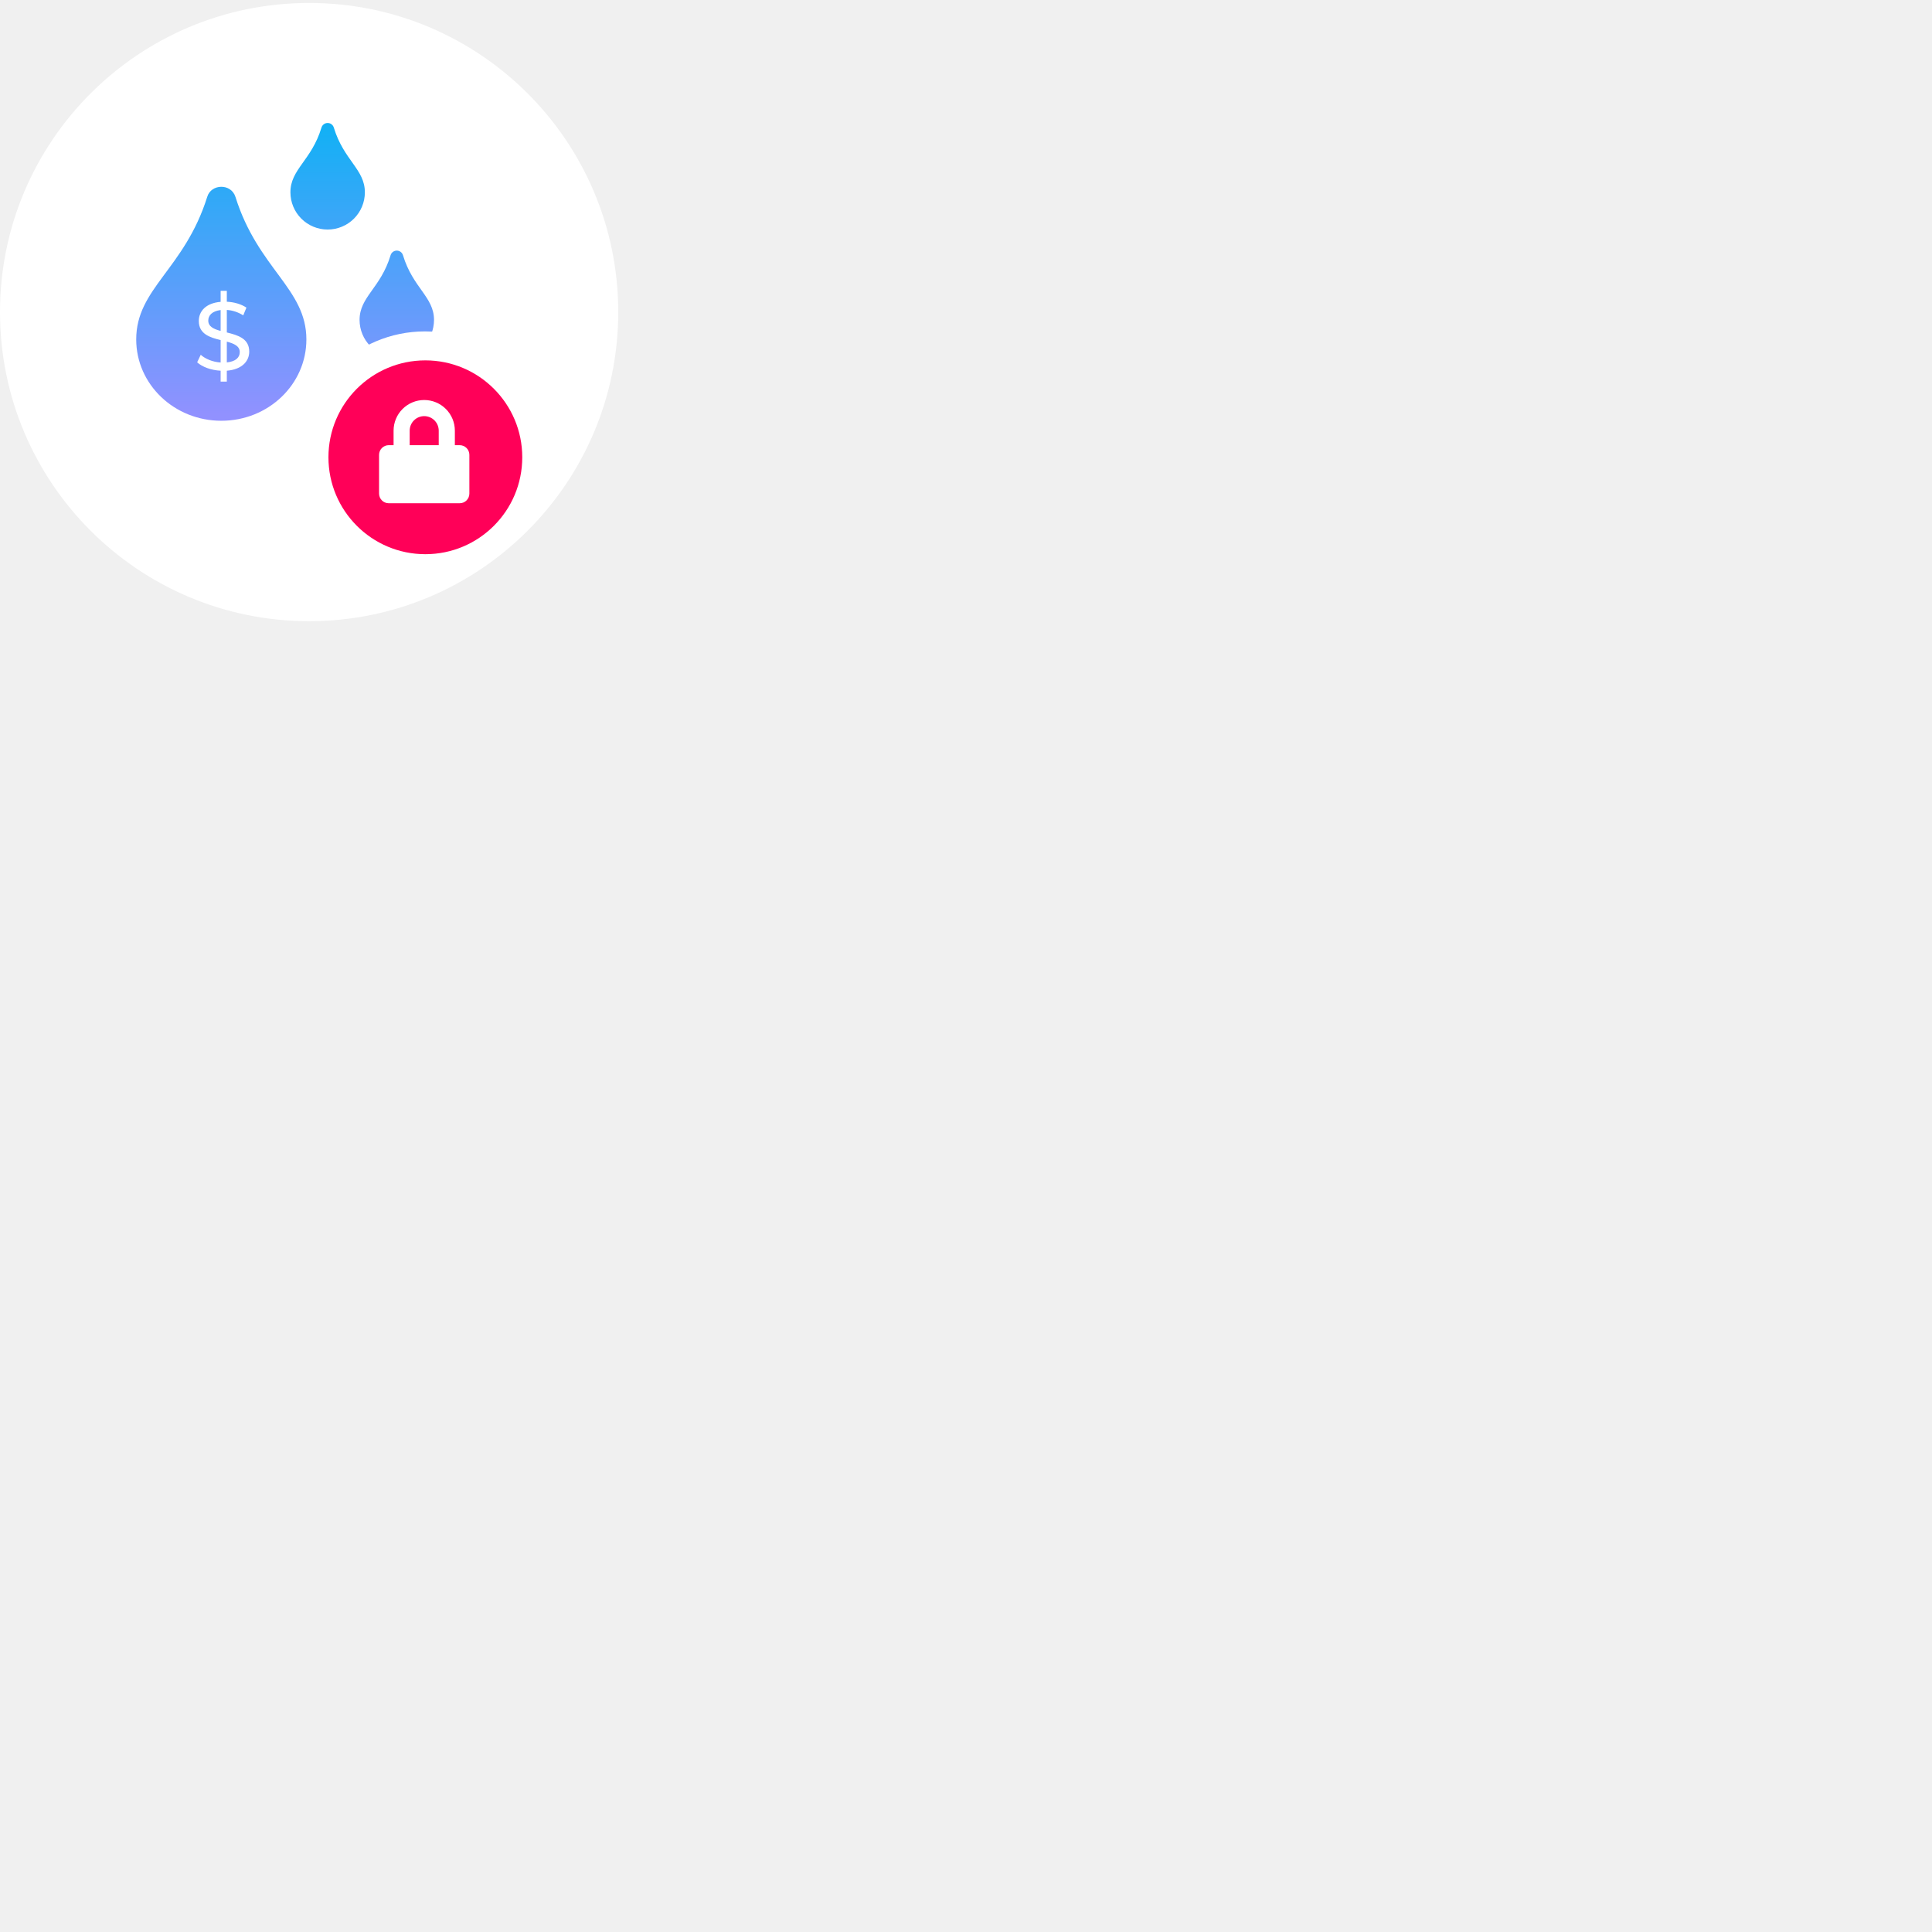
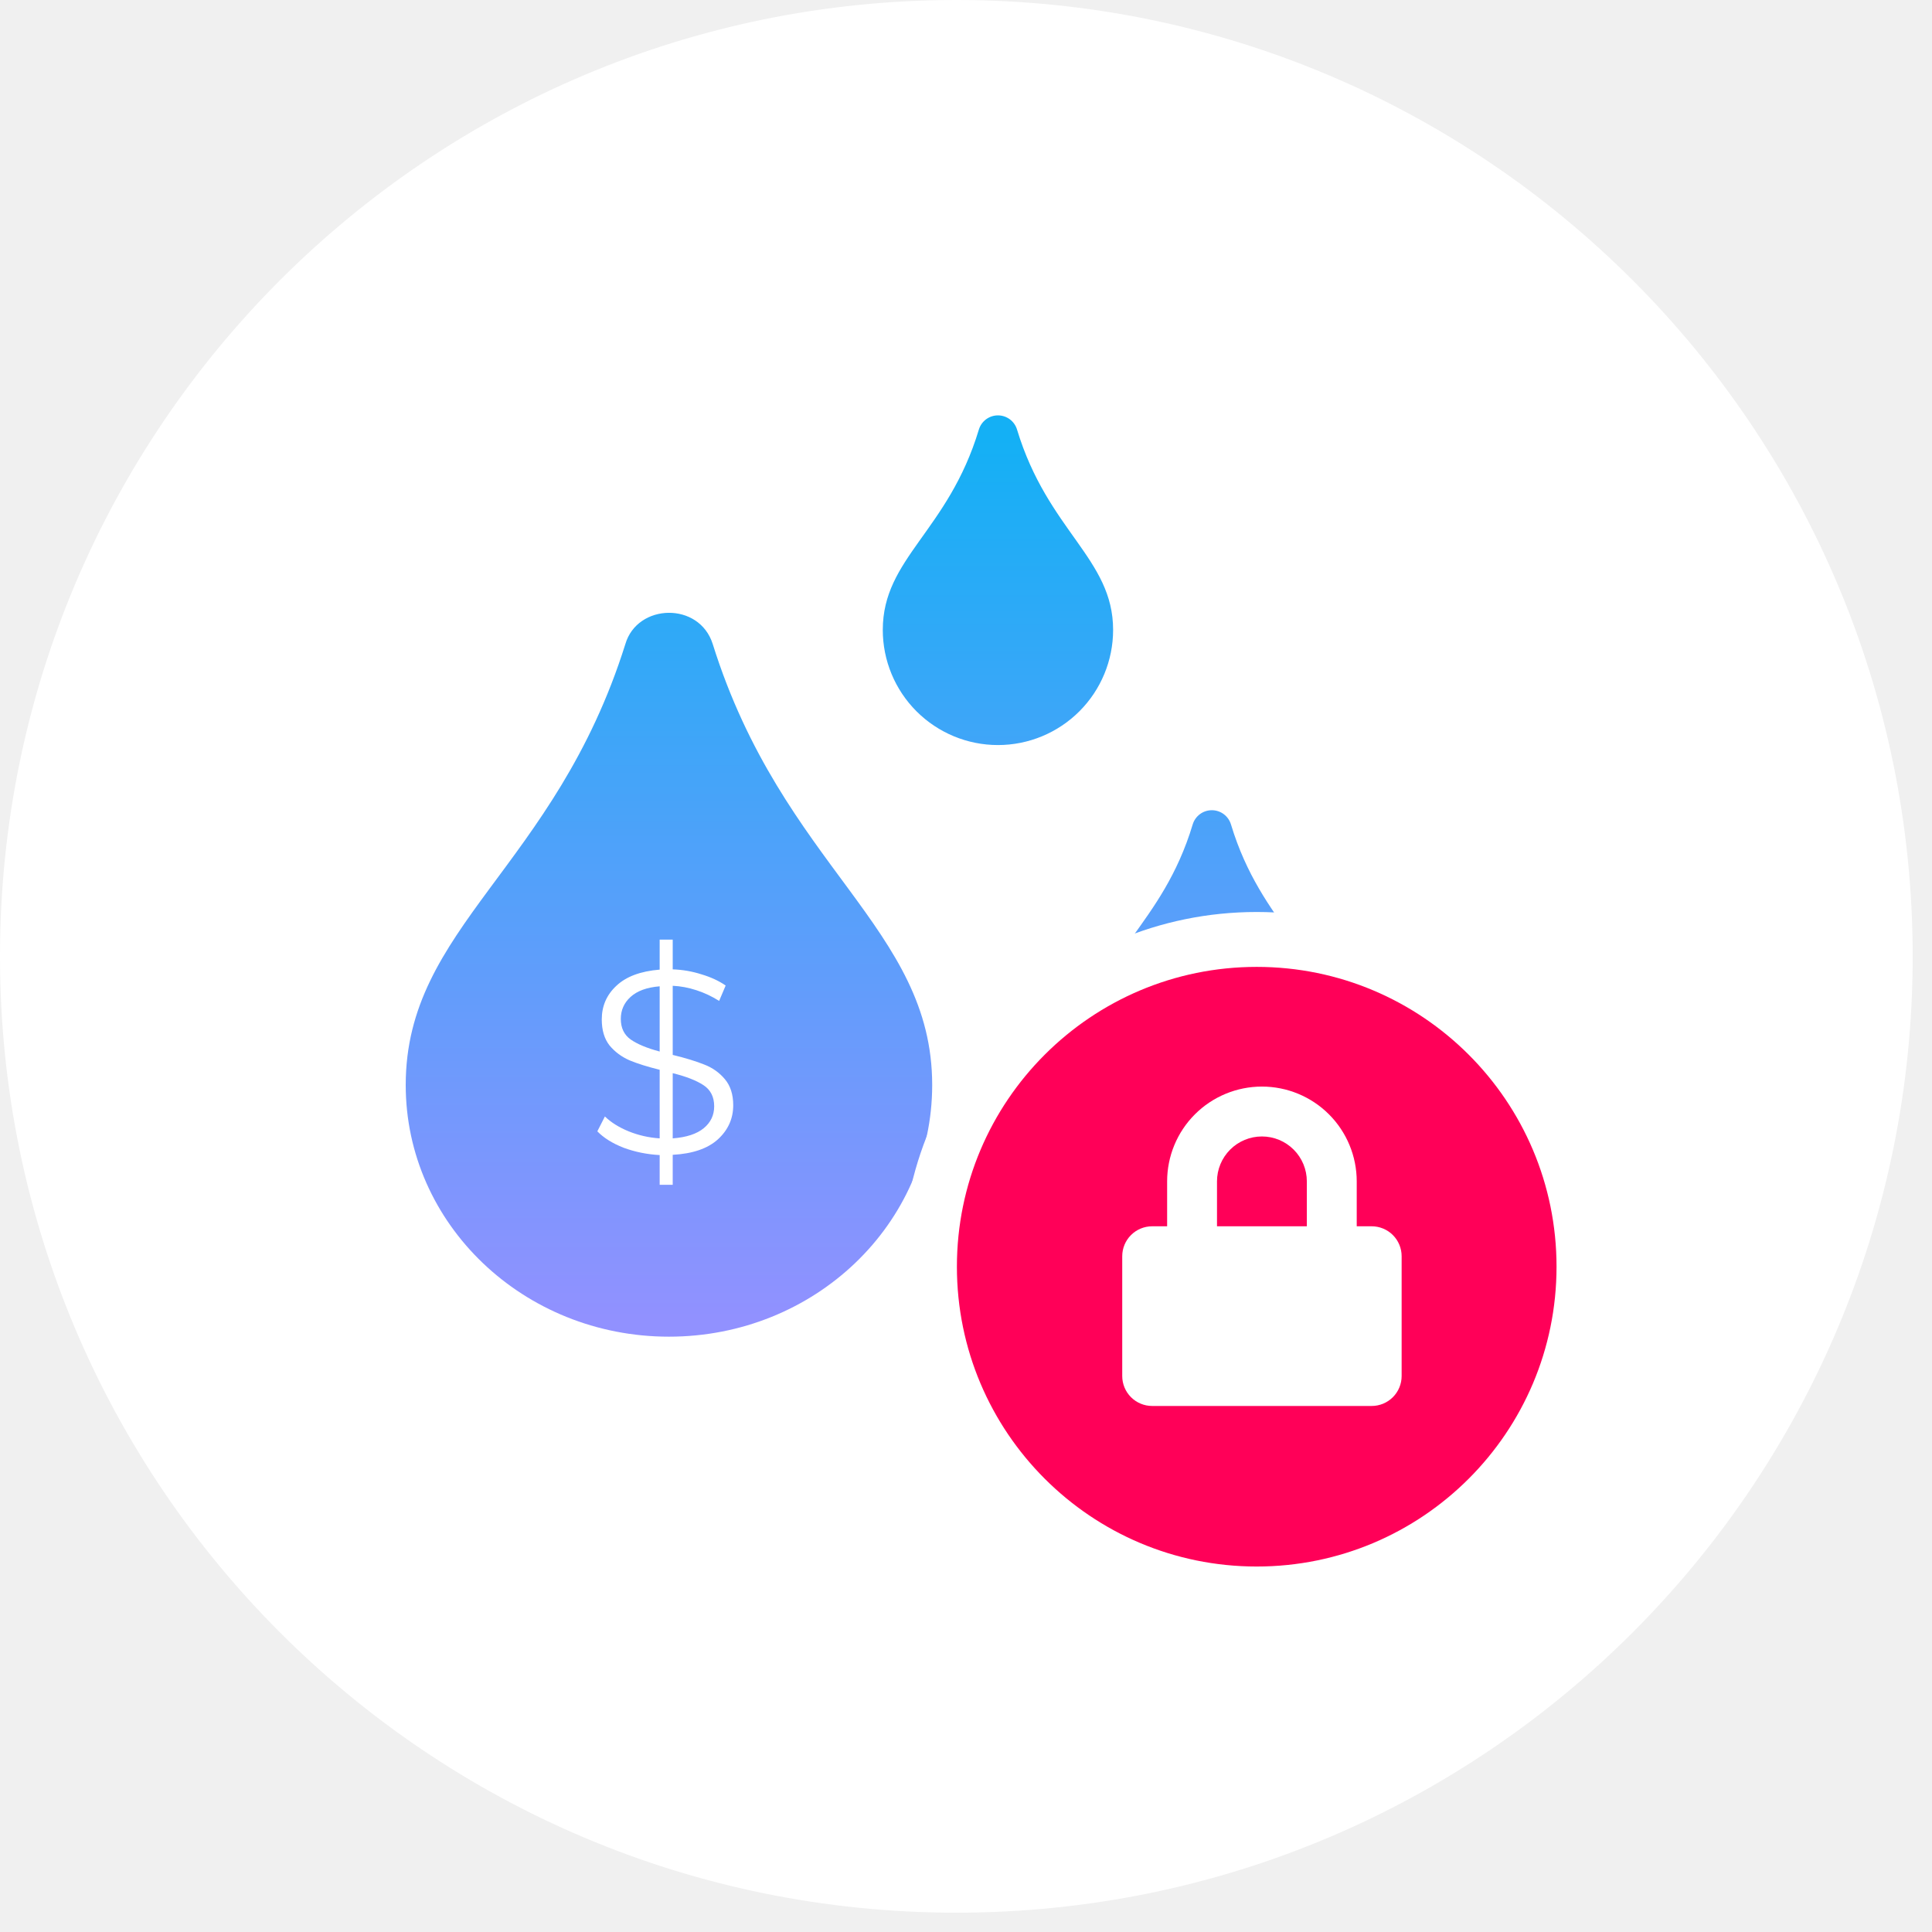
<svg xmlns="http://www.w3.org/2000/svg" width="200" height="200" viewBox="0 0 200 200" fill="none">
-   <path d="M32 64.305C49.673 64.305 64 49.979 64 32.306C64 14.632 49.673 0.306 32 0.306C14.327 0.306 0 14.632 0 32.306C0 49.979 14.327 64.305 32 64.305Z" fill="white" />
-   <path d="M21.45 20.384C21.849 19.019 23.925 18.957 24.374 20.384C26.711 27.842 31.717 29.874 31.717 35.138C31.717 39.794 27.78 43.558 22.909 43.558C18.038 43.558 14.101 39.788 14.101 35.138C14.101 29.844 19.095 27.877 21.45 20.384ZM30.064 19.909C30.064 17.507 32.252 16.612 33.279 13.206C33.32 13.069 33.405 12.948 33.52 12.863C33.635 12.777 33.774 12.731 33.918 12.731C34.061 12.731 34.2 12.777 34.316 12.863C34.431 12.948 34.515 13.069 34.556 13.206C35.584 16.6 37.771 17.522 37.771 19.909C37.771 20.931 37.365 21.911 36.642 22.634C35.92 23.356 34.94 23.762 33.917 23.762C32.895 23.762 31.915 23.356 31.193 22.634C30.47 21.911 30.064 20.931 30.064 19.909H30.064ZM41.715 26.418C42.739 29.812 44.929 30.734 44.929 33.121C44.929 34.143 44.523 35.123 43.801 35.846C43.078 36.568 42.098 36.974 41.076 36.974C40.054 36.974 39.074 36.568 38.351 35.846C37.628 35.123 37.222 34.143 37.222 33.121C37.222 30.719 39.41 29.824 40.434 26.418C40.476 26.28 40.56 26.16 40.676 26.074C40.791 25.989 40.931 25.943 41.074 25.943C41.218 25.943 41.358 25.989 41.473 26.074C41.588 26.16 41.673 26.28 41.715 26.418V26.418Z" fill="url(#paint0_linear_36_1549)" />
-   <path d="M25.8 36.396C25.8 35.026 24.6 34.696 23.48 34.416V32.086C24.04 32.116 24.64 32.306 25.18 32.646L25.51 31.846C24.98 31.486 24.23 31.266 23.48 31.236V30.106H22.84V31.246C21.29 31.376 20.58 32.236 20.58 33.226C20.58 34.586 21.74 34.936 22.84 35.206V37.526C22.03 37.476 21.25 37.156 20.78 36.726L20.41 37.506C20.93 37.986 21.86 38.326 22.84 38.376V39.506H23.48V38.376C25.06 38.246 25.8 37.386 25.8 36.396ZM21.56 33.186C21.56 32.656 21.95 32.206 22.84 32.096V34.256C22.12 34.066 21.56 33.806 21.56 33.186ZM23.48 37.516V35.366C24.22 35.566 24.82 35.816 24.82 36.456C24.82 36.996 24.41 37.426 23.48 37.516Z" fill="white" />
-   <path d="M31 47.306C31 54.485 36.82 60.306 44 60.306C48 59.306 50.616 58.062 53 55.306C54.971 53.026 57 50.555 57 47.306C57 40.126 51.18 34.306 44 34.306C36.82 34.306 31 40.126 31 47.306Z" fill="white" />
-   <path d="M44.032 57.37C49.573 57.37 54.064 52.878 54.064 47.338C54.064 41.797 49.573 37.306 44.032 37.306C38.492 37.306 34 41.797 34 47.338C34 52.878 38.492 57.37 44.032 57.37Z" fill="#ff0058" />
-   <path d="M47.587 46.084H47.087V44.581C47.087 43.74 46.752 42.933 46.158 42.338C45.563 41.743 44.756 41.409 43.915 41.409C43.073 41.409 42.267 41.743 41.672 42.338C41.077 42.933 40.743 43.74 40.743 44.581V46.084H40.242C39.977 46.084 39.722 46.19 39.534 46.377C39.346 46.566 39.24 46.82 39.24 47.086V51.094C39.24 51.36 39.346 51.615 39.534 51.803C39.722 51.991 39.977 52.096 40.242 52.096H47.587C47.719 52.096 47.849 52.07 47.971 52.02C48.092 51.97 48.203 51.896 48.296 51.803C48.389 51.71 48.463 51.599 48.513 51.478C48.563 51.356 48.589 51.226 48.589 51.094V47.086C48.589 46.955 48.563 46.824 48.513 46.703C48.463 46.581 48.389 46.471 48.296 46.377C48.203 46.285 48.092 46.211 47.971 46.16C47.849 46.11 47.719 46.084 47.587 46.084ZM45.417 46.084H42.411V44.581C42.411 44.183 42.569 43.8 42.851 43.519C43.133 43.237 43.516 43.078 43.914 43.078C44.313 43.078 44.695 43.237 44.977 43.519C45.259 43.8 45.417 44.183 45.417 44.581V46.084Z" fill="white" />
+   <path d="M99 198C153.676 198 198 153.676 198 99C198 44.324 153.676 0 99 0C44.324 0 0 44.324 0 99C0 153.676 44.324 198 99 198Z" fill="white" />
+   <path d="M64.736 66.677C65.971 62.453 72.393 62.263 73.783 66.677C81.013 89.749 96.5 96.035 96.5 112.321C96.5 126.727 84.319 138.372 69.25 138.372C54.181 138.372 42 126.709 42 112.321C42 95.944 57.451 89.858 64.736 66.677ZM91.386 65.206C91.386 57.776 98.153 55.006 101.332 44.469C101.46 44.044 101.721 43.672 102.077 43.407C102.433 43.143 102.864 43 103.307 43C103.751 43 104.182 43.143 104.538 43.407C104.894 43.672 105.155 44.044 105.283 44.469C108.462 54.969 115.229 57.822 115.229 65.206C115.229 68.368 113.973 71.4 111.737 73.636C109.501 75.871 106.469 77.128 103.307 77.128C100.145 77.128 97.113 75.871 94.877 73.636C92.641 71.4 91.385 68.368 91.385 65.206H91.386ZM127.429 85.344C130.599 95.844 137.375 98.697 137.375 106.081C137.375 109.242 136.119 112.275 133.883 114.511C131.647 116.746 128.615 118.003 125.453 118.003C122.291 118.003 119.259 116.746 117.023 114.511C114.787 112.275 113.531 109.242 113.531 106.081C113.531 98.651 120.298 95.881 123.468 85.344C123.597 84.918 123.859 84.546 124.215 84.281C124.572 84.016 125.004 83.873 125.449 83.873C125.893 83.873 126.325 84.016 126.682 84.281C127.038 84.546 127.3 84.918 127.429 85.344V85.344Z" fill="url(#paint0_linear_6_19)" />
+   <path d="M75.903 114.415C75.903 115.801 75.372 116.98 74.31 117.952C73.248 118.906 71.691 119.437 69.639 119.545V122.65H68.289V119.572C66.975 119.5 65.733 119.248 64.563 118.816C63.411 118.366 62.502 117.799 61.836 117.115L62.619 115.576C63.249 116.188 64.068 116.701 65.076 117.115C66.102 117.529 67.173 117.772 68.289 117.844V110.743C67.047 110.437 66.012 110.113 65.184 109.771C64.356 109.411 63.663 108.898 63.105 108.232C62.565 107.548 62.295 106.648 62.295 105.532C62.295 104.146 62.799 102.985 63.807 102.049C64.815 101.095 66.309 100.537 68.289 100.375V97.269H69.639V100.348C70.665 100.384 71.655 100.555 72.609 100.861C73.581 101.149 74.418 101.536 75.12 102.022L74.445 103.615C73.707 103.147 72.924 102.778 72.096 102.508C71.268 102.238 70.449 102.085 69.639 102.049V109.204C70.971 109.528 72.06 109.861 72.906 110.203C73.752 110.527 74.463 111.031 75.039 111.715C75.615 112.399 75.903 113.299 75.903 114.415ZM64.266 105.478C64.266 106.414 64.608 107.125 65.292 107.611C65.994 108.097 66.993 108.511 68.289 108.853V102.103C66.957 102.211 65.949 102.58 65.265 103.21C64.599 103.822 64.266 104.578 64.266 105.478ZM69.639 117.844C71.061 117.736 72.132 117.385 72.852 116.791C73.572 116.197 73.932 115.441 73.932 114.523C73.932 113.551 73.563 112.822 72.825 112.336C72.087 111.85 71.025 111.436 69.639 111.094V117.844Z" fill="white" />
+   <path d="M130.095 167.848C150.375 167.848 166.815 151.408 166.815 131.129C166.815 110.849 150.375 94.409 130.095 94.409C109.815 94.409 93.375 110.849 93.375 131.129C93.375 151.408 109.815 167.848 130.095 167.848Z" fill="white" />
+   <path d="M130.095 162.166C147.236 162.166 161.132 148.27 161.132 131.129C161.132 113.987 147.236 100.092 130.095 100.092C112.954 100.092 99.058 113.987 99.058 131.129C99.058 148.27 112.954 162.166 130.095 162.166Z" fill="#ff0058" />
+   <path d="M141.997 126.945H140.448V122.296C140.448 119.693 139.414 117.197 137.574 115.356C135.733 113.516 133.237 112.482 130.634 112.482C128.032 112.482 125.536 113.516 123.695 115.356C121.855 117.197 120.821 119.693 120.821 122.296V126.945H119.273C118.451 126.945 117.662 127.271 117.081 127.853C116.499 128.434 116.173 129.222 116.173 130.045V142.445C116.173 143.267 116.499 144.055 117.081 144.637C117.662 145.218 118.451 145.545 119.273 145.545H141.997C142.404 145.545 142.807 145.464 143.183 145.309C143.559 145.153 143.901 144.924 144.189 144.637C144.477 144.349 144.705 144.007 144.861 143.631C145.017 143.255 145.097 142.852 145.097 142.445V130.045C145.097 129.637 145.017 129.234 144.861 128.858C144.705 128.482 144.477 128.14 144.189 127.853C143.901 127.565 143.559 127.336 143.183 127.181C142.807 127.025 142.404 126.945 141.997 126.945V126.945ZM135.283 126.945H125.983V122.296C125.983 121.062 126.473 119.88 127.345 119.008C128.217 118.135 129.4 117.646 130.633 117.646C131.866 117.646 133.049 118.135 133.921 119.008C134.793 119.88 135.283 121.062 135.283 122.296V126.945Z" fill="white" />
  <defs>
-     <linearGradient id="paint0_linear_36_1549" x1="29.515" y1="13.533" x2="29.515" y2="42.911" gradientUnits="userSpaceOnUse">
+     <linearGradient id="paint0_linear_6_19" x1="89.688" y1="45.48" x2="89.688" y2="136.369" gradientUnits="userSpaceOnUse">
      <stop stop-color="#14B0F5" />
      <stop offset="1" stop-color="#9191FF" />
    </linearGradient>
  </defs>
</svg>
